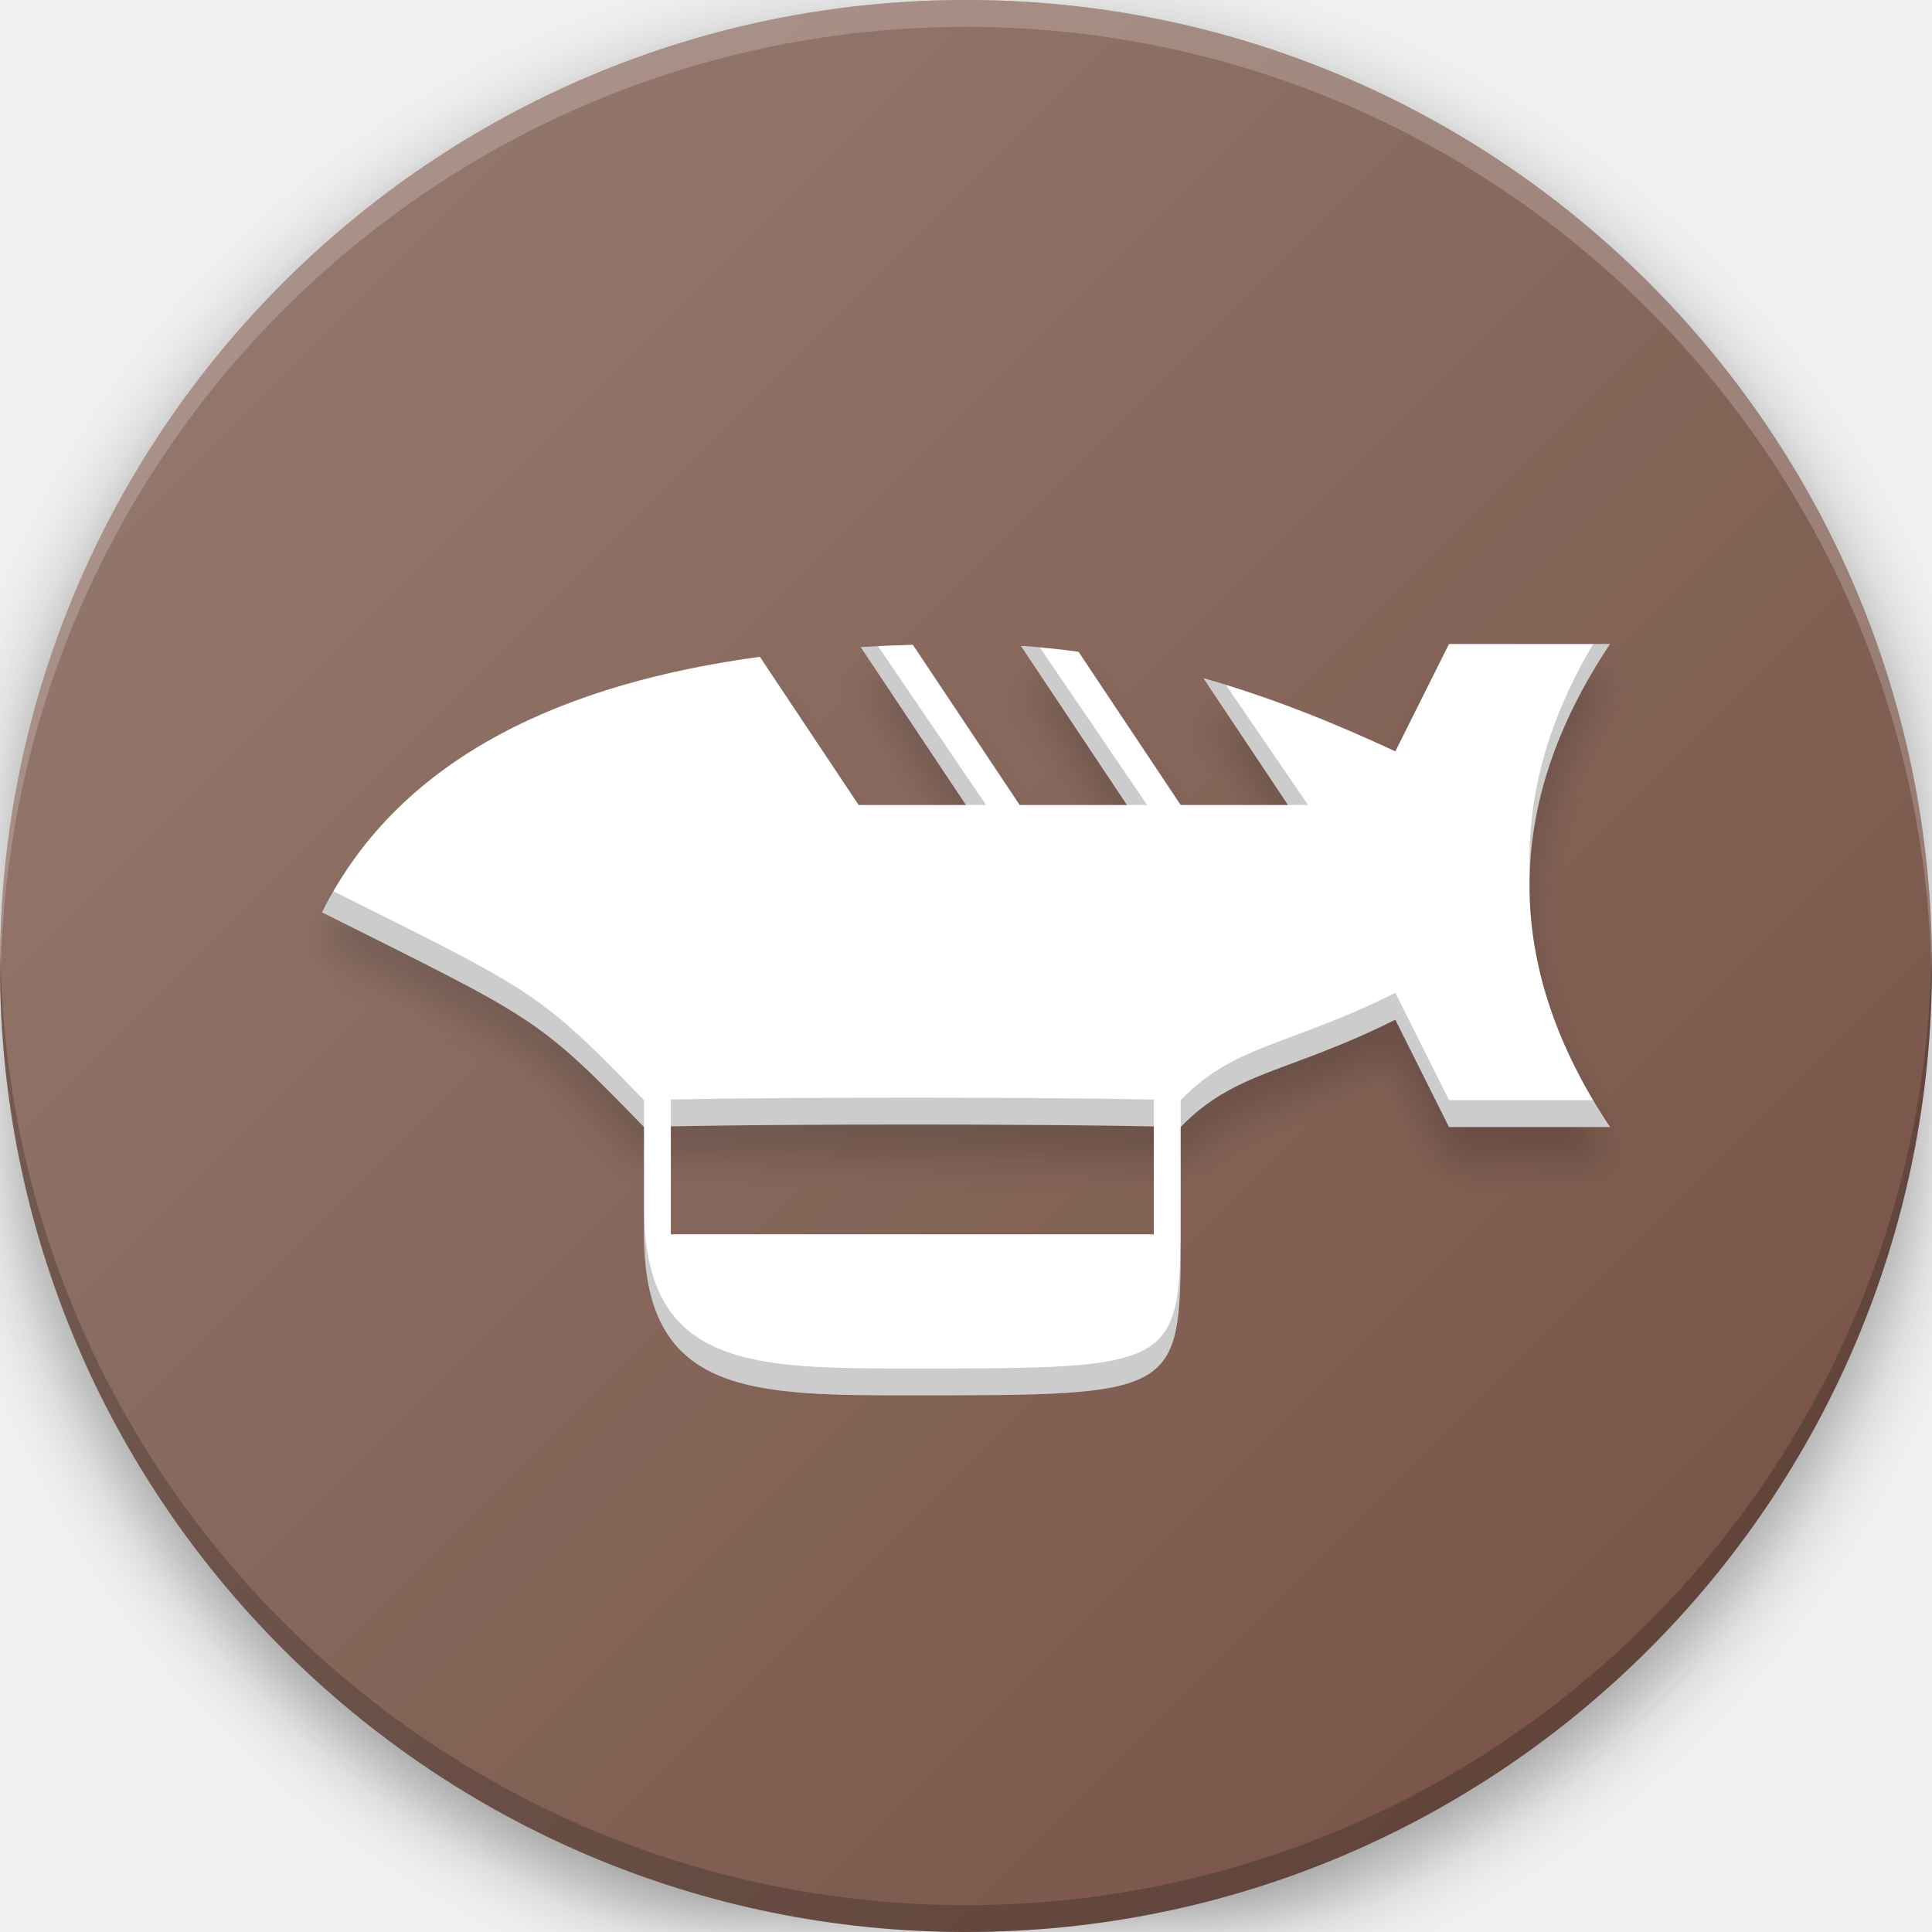
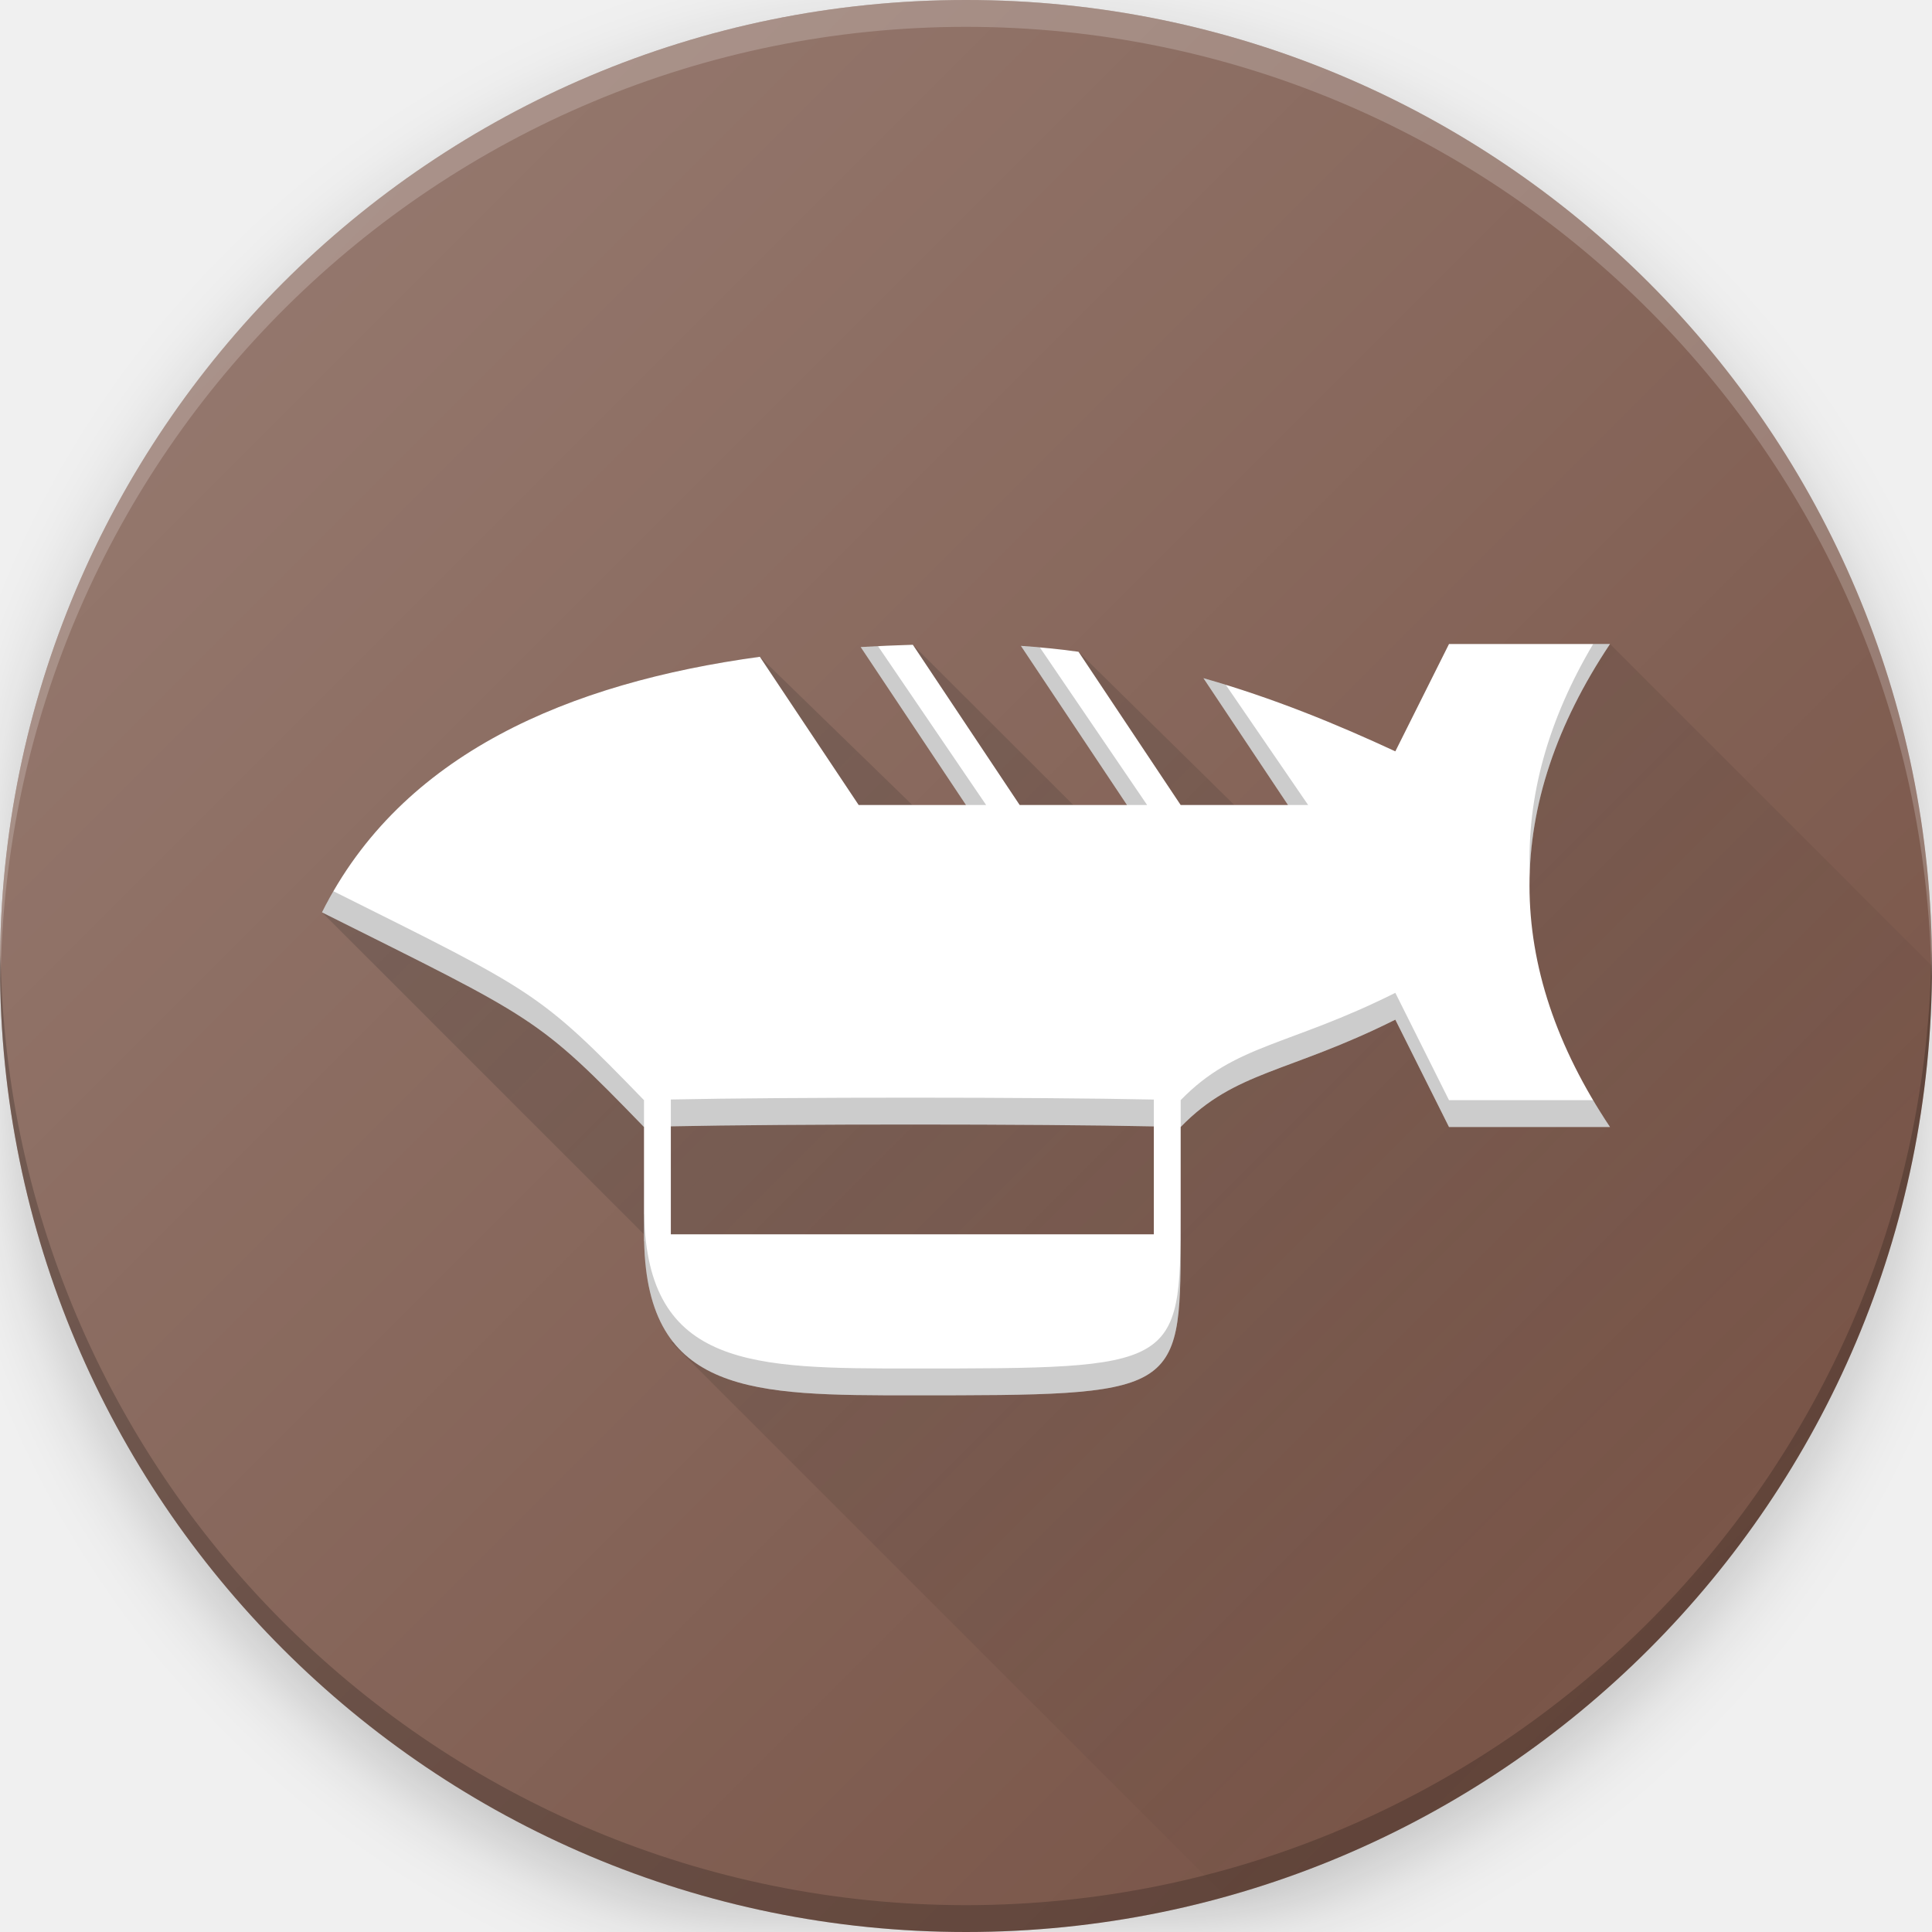
<svg xmlns="http://www.w3.org/2000/svg" xmlns:xlink="http://www.w3.org/1999/xlink" width="576" height="576" viewBox="0 0 576 576" id="svg2" version="1.1">
  <defs id="defs4">
+     <linearGradient id="linearGradient4185">
+       <stop style="stop-color:#000000;stop-opacity:0.2" offset="0" id="stop4187" />
+       <stop style="stop-color:#000000;stop-opacity:0;" offset="1" id="stop4189" />
+     </linearGradient>
    <linearGradient id="linearGradient4235">
      <stop style="stop-color:#ffffff;stop-opacity:0.2" offset="0" id="stop4237" />
      <stop style="stop-color:#ffffff;stop-opacity:0" offset="1" id="stop4239" />
    </linearGradient>
-     <linearGradient xlink:href="#linearGradient4235" id="linearGradient4241" x1="112" y1="588.362" x2="464" y2="940.362" gradientUnits="userSpaceOnUse" gradientTransform="matrix(1.2,0,0,1.2,-57.59999,-152.8724)" />
-     <filter style="color-interpolation-filters:sRGB" id="filter4346" x="-0.033" width="1.066" y="-0.088" height="1.176">
-       <feGaussianBlur stdDeviation="5.28" id="feGaussianBlur4348" />
+     <linearGradient xlink:href="#linearGradient4235" id="linearGradient4241" x1="121.333" y1="591.029" x2="461.333" y2="931.029" gradientUnits="userSpaceOnUse" gradientTransform="matrix(1.2,0,0,1.2,-57.59999,-152.8724)" />
+     <filter style="color-interpolation-filters:sRGB" id="filter4169" x="-0.048" width="1.096" y="-0.048" height="1.096">
+       <feGaussianBlur stdDeviation="11.52" id="feGaussianBlur4171" />
    </filter>
-     <filter style="color-interpolation-filters:sRGB" id="filter4223" x="-0.048" width="1.096" y="-0.048" height="1.096">
-       <feGaussianBlur stdDeviation="11.52" id="feGaussianBlur4225" />
-     </filter>
-     <filter style="color-interpolation-filters:sRGB" id="filter4183" x="-0.048" width="1.096" y="-0.048" height="1.096">
-       <feGaussianBlur stdDeviation="11.52" id="feGaussianBlur4185" />
-     </filter>
+     <linearGradient xlink:href="#linearGradient4185" id="linearGradient4191" x1="200" y1="192" x2="496" y2="488" gradientUnits="userSpaceOnUse" />
  </defs>
  <g id="layer1" transform="translate(0,-476.3622)">
-     <circle r="288" cy="772.362" cx="288" id="circle4177" style="opacity:1;fill:#000000;fill-opacity:0.2;stroke:none;stroke-width:20;stroke-linejoin:round;stroke-miterlimit:4;stroke-dasharray:none;stroke-opacity:1;filter:url(#filter4183)" />
-     <circle cy="772.362" cx="288" id="circle4167" style="opacity:1;fill:#000000;fill-opacity:0.2;stroke:none;stroke-width:20;stroke-linejoin:round;stroke-miterlimit:4;stroke-dasharray:none;stroke-opacity:1;filter:url(#filter4223)" r="288" />
+     <circle r="288" cy="772.362" cx="288" id="circle4167" style="opacity:1;fill:#000000;fill-opacity:0.2;stroke:none;stroke-width:20;stroke-linejoin:round;stroke-miterlimit:4;stroke-dasharray:none;stroke-opacity:1;filter:url(#filter4169)" />
    <circle style="opacity:1;fill:#795548;fill-opacity:1;stroke:none;stroke-width:20;stroke-linejoin:round;stroke-miterlimit:4;stroke-dasharray:none;stroke-opacity:1" id="path4163" cx="288" cy="764.362" r="288" />
-     <path id="path4344" d="m 432,678.362 -16,32 c -17.265,-8.01 -36.296,-15.881 -57.211,-21.816 L 384,726.362 l -32,0 -30.455,-45.684 c -5.608,-0.767 -11.329,-1.367 -17.172,-1.758 L 336,726.362 l -32,0 -31.85,-47.775 c -5.199,0.15 -10.385,0.376 -15.545,0.686 L 288,726.362 l -32,0 -29.459,-44.188 C 169.705,689.927 119.692,710.992 96,758.362 c 64,32 64,31 96,64 32,-1 128,-1 160,0 16.261,-16.769 32,-16 64,-32 l 16,32 48,0 c -32,-48 -32,-96 0,-144 l -48,0 z" style="opacity:1;fill:#000000;fill-opacity:0.2;stroke:none;stroke-width:20;stroke-linejoin:round;stroke-miterlimit:4;stroke-dasharray:none;stroke-opacity:1;filter:url(#filter4346)" />
+     <path style="opacity:1;fill:url(#linearGradient4191);fill-opacity:1;stroke:none;stroke-width:20;stroke-linejoin:round;stroke-miterlimit:4;stroke-dasharray:none;stroke-opacity:1" d="M 432 192 L 416 224 C 398.735 215.99 379.704 208.119 358.789 202.184 L 384 240 L 368 240 L 321.545 194.316 C 315.937 193.549 310.216 192.95 304.373 192.559 L 336 240 L 320 240 L 272.15 192.225 C 266.951 192.374 261.765 192.6 256.605 192.91 L 288 240 L 272 240 L 226.541 195.812 C 169.705 203.565 119.692 224.63 96 272 L 192 368 L 192 370 L 192.043 370 C 192.314 383.814 195.373 393.475 200.801 400.238 L 200 400 L 365.389 565.389 A 288 288 0 0 0 576 288 L 480 192 L 432 192 z " transform="translate(0,476.3622)" id="circle4182" />
    <path style="opacity:1;fill:#ffffff;fill-opacity:1;stroke:none;stroke-width:20;stroke-linejoin:round;stroke-miterlimit:4;stroke-dasharray:none;stroke-opacity:1" d="M 432 192 L 416 224 C 398.735 215.99 379.704 208.119 358.789 202.184 L 384 240 L 352 240 L 321.545 194.316 C 315.937 193.549 310.216 192.95 304.373 192.559 L 336 240 L 304 240 L 272.15 192.225 C 266.951 192.374 261.765 192.6 256.605 192.91 L 288 240 L 256 240 L 226.541 195.812 C 169.705 203.565 119.692 224.63 96 272 C 160 304 160 303 192 336 L 192 368 L 192 370 L 192.043 370 C 192.944 415.966 224.688 416 272 416 C 350.816 416 351.979 415.901 351.996 370 L 352 370 L 352 368 L 352 336 C 368.261 319.231 384 320 416 304 L 432 336 L 480 336 C 448 288 448 240 480 192 L 432 192 z M 272.139 335.256 C 299.467 335.259 326.748 335.448 344 335.818 L 344 368 C 289.136 368 254.864 368 200 368 L 200 335.801 C 217.437 335.434 244.811 335.252 272.139 335.256 z " transform="translate(0,476.3622)" id="path4173" />
    <circle style="opacity:1;fill:url(#linearGradient4241);fill-opacity:1;stroke:none;stroke-width:20;stroke-linejoin:round;stroke-miterlimit:4;stroke-dasharray:none;stroke-opacity:1" id="path4231" cx="288" cy="764.362" r="288" />
    <path style="opacity:1;fill:#ffffff;fill-opacity:0.2;stroke:none;stroke-width:20;stroke-linejoin:round;stroke-miterlimit:4;stroke-dasharray:none;stroke-opacity:1" d="M 288 0 A 288 288 0 0 0 0 288 A 288 288 0 0 0 0.166 292.688 A 288 288 0 0 1 288 8 A 288 288 0 0 1 575.834 291.312 A 288 288 0 0 0 576 288 A 288 288 0 0 0 288 0 z " transform="translate(0,476.3622)" id="circle4202" />
    <path style="opacity:1;fill:#000000;fill-opacity:0.2;stroke:none;stroke-width:20;stroke-linejoin:round;stroke-miterlimit:4;stroke-dasharray:none;stroke-opacity:1" d="M 575.834 283.312 A 288 288 0 0 1 288 568 A 288 288 0 0 1 0.166 284.688 A 288 288 0 0 0 0 288 A 288 288 0 0 0 288 576 A 288 288 0 0 0 576 288 A 288 288 0 0 0 575.834 283.312 z " transform="translate(0,476.3622)" id="circle4207" />
    <path style="opacity:1;fill:#000000;fill-opacity:0.2;stroke:none;stroke-width:20;stroke-linejoin:round;stroke-miterlimit:4;stroke-dasharray:none;stroke-opacity:1" d="m 474.979,192 c -13.432,22.667 -19.734,45.333 -18.895,68 0.84,-22.667 8.805,-45.333 23.916,-68 z m -170.605,0.559 31.627,47.441 6,0 -31.992,-46.99 c -1.867,-0.169 -3.742,-0.324 -5.635,-0.451 z m -42.611,0.084 c -1.72,0.085 -3.441,0.165 -5.156,0.268 L 288,240 l 6,0 z m 97.027,9.541 25.211,37.816 6,0 -24.561,-35.842 c -2.196,-0.678 -4.411,-1.339 -6.65,-1.975 z M 99.396,265.697 C 98.212,267.745 97.078,269.845 96,272 c 64,32 64,31 96,64 l 0,-8 C 160.641,295.661 159.638,295.786 99.396,265.697 Z M 416,296 c -32,16 -47.739,15.231 -64,32 l 0,8 c 16.261,-16.769 32,-16 64,-32 l 16,32 48,0 c -1.778,-2.667 -3.441,-5.333 -5.021,-8 L 432,328 Z m -143.861,31.256 c -27.328,-0.004 -54.702,0.178 -72.139,0.545 l 0,8 c 17.437,-0.367 44.811,-0.549 72.139,-0.545 27.328,0.004 54.61,0.192 71.861,0.562 l 0,-8 c -17.252,-0.37 -44.533,-0.558 -71.861,-0.562 z M 192,362 l 0,6 0,2 0.043,0 c 0.901,45.966 32.645,46 79.957,46 78.816,0 79.979,-0.099 79.996,-46 l 0.004,0 0,-2 0,-6 -0.004,0 c -0.017,45.901 -1.18,46 -79.996,46 -47.312,0 -79.056,-0.034 -79.957,-46 z" transform="translate(0,476.3622)" id="path4219" />
  </g>
</svg>
